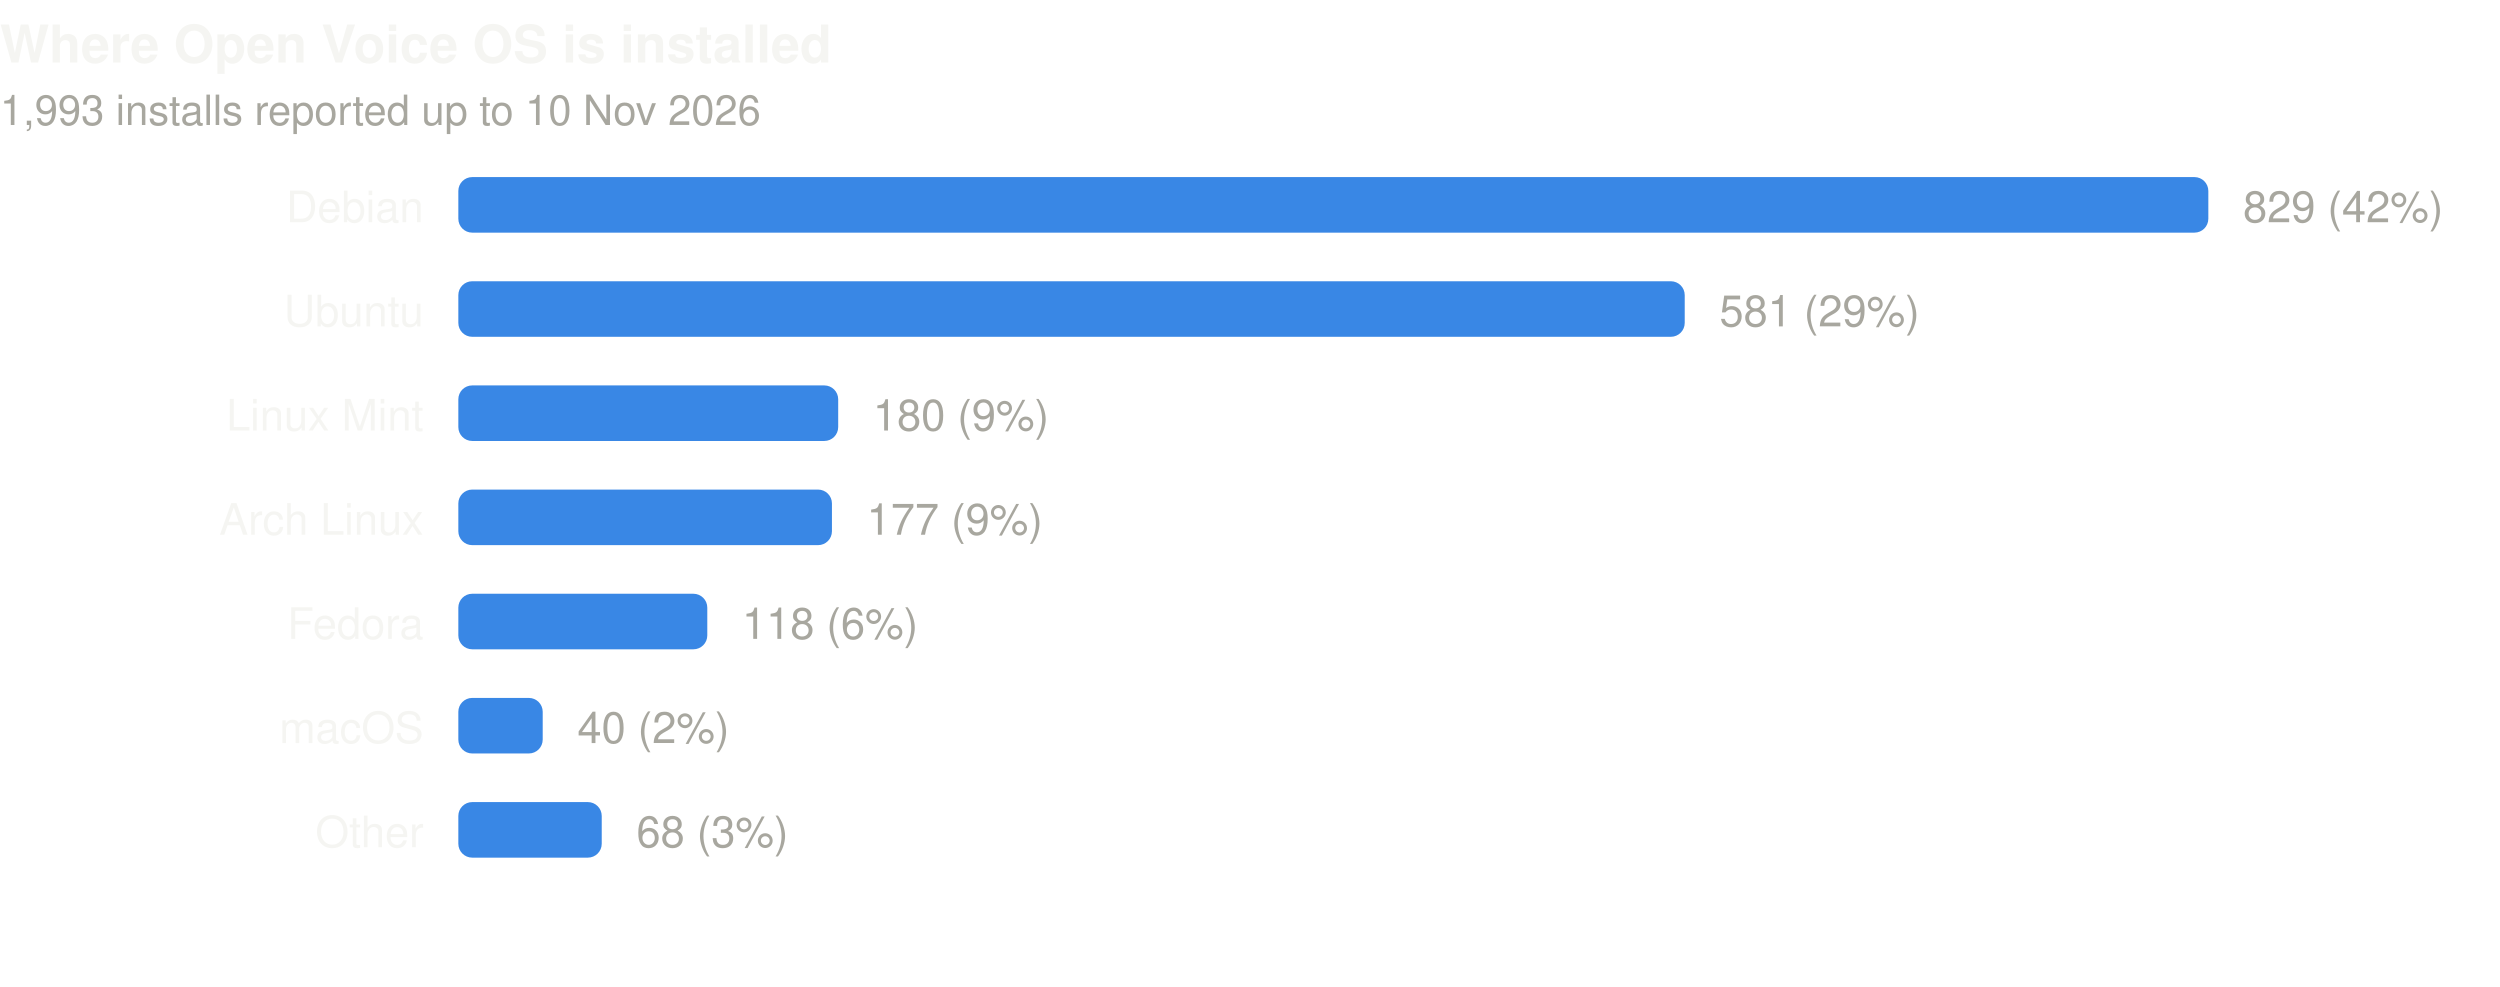
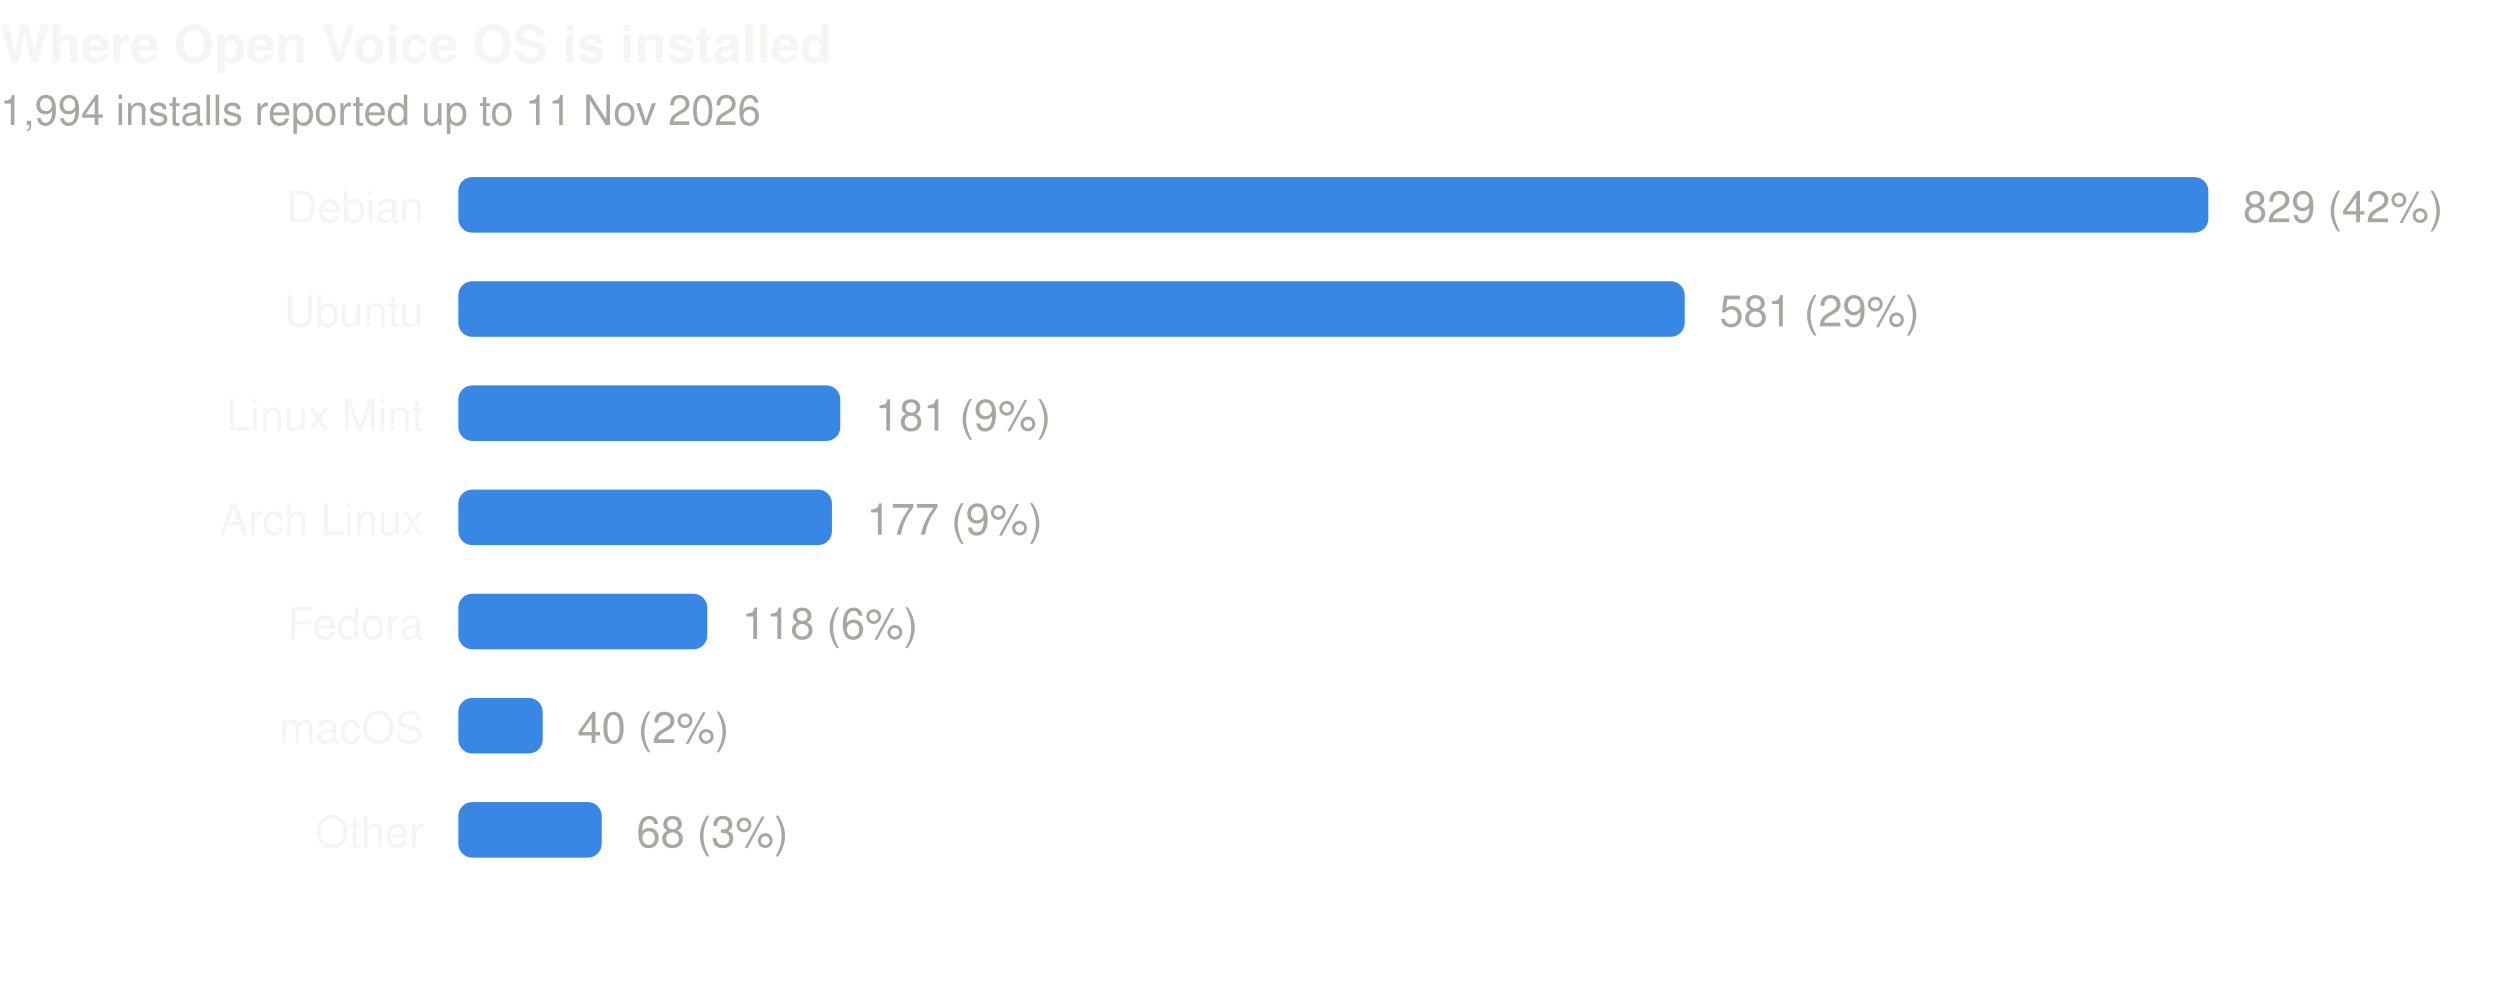
- <svg xmlns="http://www.w3.org/2000/svg" width="720" height="284" viewBox="0 0 720 284" role="img" aria-label="Where Open Voice OS is installed. 1,993 installs reported up to 10 Nov 2026">
+ <svg xmlns="http://www.w3.org/2000/svg" width="720" height="284" viewBox="0 0 720 284" role="img" aria-label="Where Open Voice OS is installed. 1,994 installs reported up to 11 Nov 2026">
  <text x="0" y="18" font-family="ui-sans-serif,-apple-system,BlinkMacSystemFont,'Segoe UI',Helvetica,Arial,sans-serif" font-size="15" font-weight="600" fill="#f5f5f2">Where Open Voice OS is installed</text>
-   <text x="0" y="36" font-family="ui-sans-serif,-apple-system,BlinkMacSystemFont,'Segoe UI',Helvetica,Arial,sans-serif" font-size="12" fill="#a8a79f">1,993 installs reported up to 10 Nov 2026</text>
+   <text x="0" y="36" font-family="ui-sans-serif,-apple-system,BlinkMacSystemFont,'Segoe UI',Helvetica,Arial,sans-serif" font-size="12" fill="#a8a79f">1,994 installs reported up to 11 Nov 2026</text>
  <text x="122" y="64.0" text-anchor="end" font-family="ui-sans-serif,-apple-system,BlinkMacSystemFont,'Segoe UI',Helvetica,Arial,sans-serif" font-size="12.5" fill="#f5f5f2">Debian</text>
  <rect x="132" y="51.0" width="504.0" height="16" rx="4" fill="#3987e5" />
  <text x="646.0" y="64.0" font-family="ui-sans-serif,-apple-system,BlinkMacSystemFont,'Segoe UI',Helvetica,Arial,sans-serif" font-size="12.5" fill="#a8a79f">829 (42%)</text>
  <text x="122" y="94.0" text-anchor="end" font-family="ui-sans-serif,-apple-system,BlinkMacSystemFont,'Segoe UI',Helvetica,Arial,sans-serif" font-size="12.5" fill="#f5f5f2">Ubuntu</text>
  <rect x="132" y="81.0" width="353.2" height="16" rx="4" fill="#3987e5" />
  <text x="495.2" y="94.0" font-family="ui-sans-serif,-apple-system,BlinkMacSystemFont,'Segoe UI',Helvetica,Arial,sans-serif" font-size="12.5" fill="#a8a79f">581 (29%)</text>
  <text x="122" y="124.0" text-anchor="end" font-family="ui-sans-serif,-apple-system,BlinkMacSystemFont,'Segoe UI',Helvetica,Arial,sans-serif" font-size="12.5" fill="#f5f5f2">Linux Mint</text>
-   <rect x="132" y="111.0" width="109.4" height="16" rx="4" fill="#3987e5" />
-   <text x="251.4" y="124.0" font-family="ui-sans-serif,-apple-system,BlinkMacSystemFont,'Segoe UI',Helvetica,Arial,sans-serif" font-size="12.5" fill="#a8a79f">180 (9%)</text>
+   <rect x="132" y="111.0" width="110.0" height="16" rx="4" fill="#3987e5" />
+   <text x="252.0" y="124.0" font-family="ui-sans-serif,-apple-system,BlinkMacSystemFont,'Segoe UI',Helvetica,Arial,sans-serif" font-size="12.5" fill="#a8a79f">181 (9%)</text>
  <text x="122" y="154.0" text-anchor="end" font-family="ui-sans-serif,-apple-system,BlinkMacSystemFont,'Segoe UI',Helvetica,Arial,sans-serif" font-size="12.5" fill="#f5f5f2">Arch Linux</text>
  <rect x="132" y="141.0" width="107.6" height="16" rx="4" fill="#3987e5" />
  <text x="249.6" y="154.0" font-family="ui-sans-serif,-apple-system,BlinkMacSystemFont,'Segoe UI',Helvetica,Arial,sans-serif" font-size="12.5" fill="#a8a79f">177 (9%)</text>
  <text x="122" y="184.0" text-anchor="end" font-family="ui-sans-serif,-apple-system,BlinkMacSystemFont,'Segoe UI',Helvetica,Arial,sans-serif" font-size="12.5" fill="#f5f5f2">Fedora</text>
  <rect x="132" y="171.0" width="71.7" height="16" rx="4" fill="#3987e5" />
  <text x="213.7" y="184.0" font-family="ui-sans-serif,-apple-system,BlinkMacSystemFont,'Segoe UI',Helvetica,Arial,sans-serif" font-size="12.5" fill="#a8a79f">118 (6%)</text>
  <text x="122" y="214.0" text-anchor="end" font-family="ui-sans-serif,-apple-system,BlinkMacSystemFont,'Segoe UI',Helvetica,Arial,sans-serif" font-size="12.5" fill="#f5f5f2">macOS</text>
  <rect x="132" y="201.0" width="24.3" height="16" rx="4" fill="#3987e5" />
  <text x="166.3" y="214.0" font-family="ui-sans-serif,-apple-system,BlinkMacSystemFont,'Segoe UI',Helvetica,Arial,sans-serif" font-size="12.5" fill="#a8a79f">40 (2%)</text>
  <text x="122" y="244.0" text-anchor="end" font-family="ui-sans-serif,-apple-system,BlinkMacSystemFont,'Segoe UI',Helvetica,Arial,sans-serif" font-size="12.5" fill="#f5f5f2">Other</text>
  <rect x="132" y="231.0" width="41.3" height="16" rx="4" fill="#3987e5" />
  <text x="183.3" y="244.0" font-family="ui-sans-serif,-apple-system,BlinkMacSystemFont,'Segoe UI',Helvetica,Arial,sans-serif" font-size="12.5" fill="#a8a79f">68 (3%)</text>
</svg>
